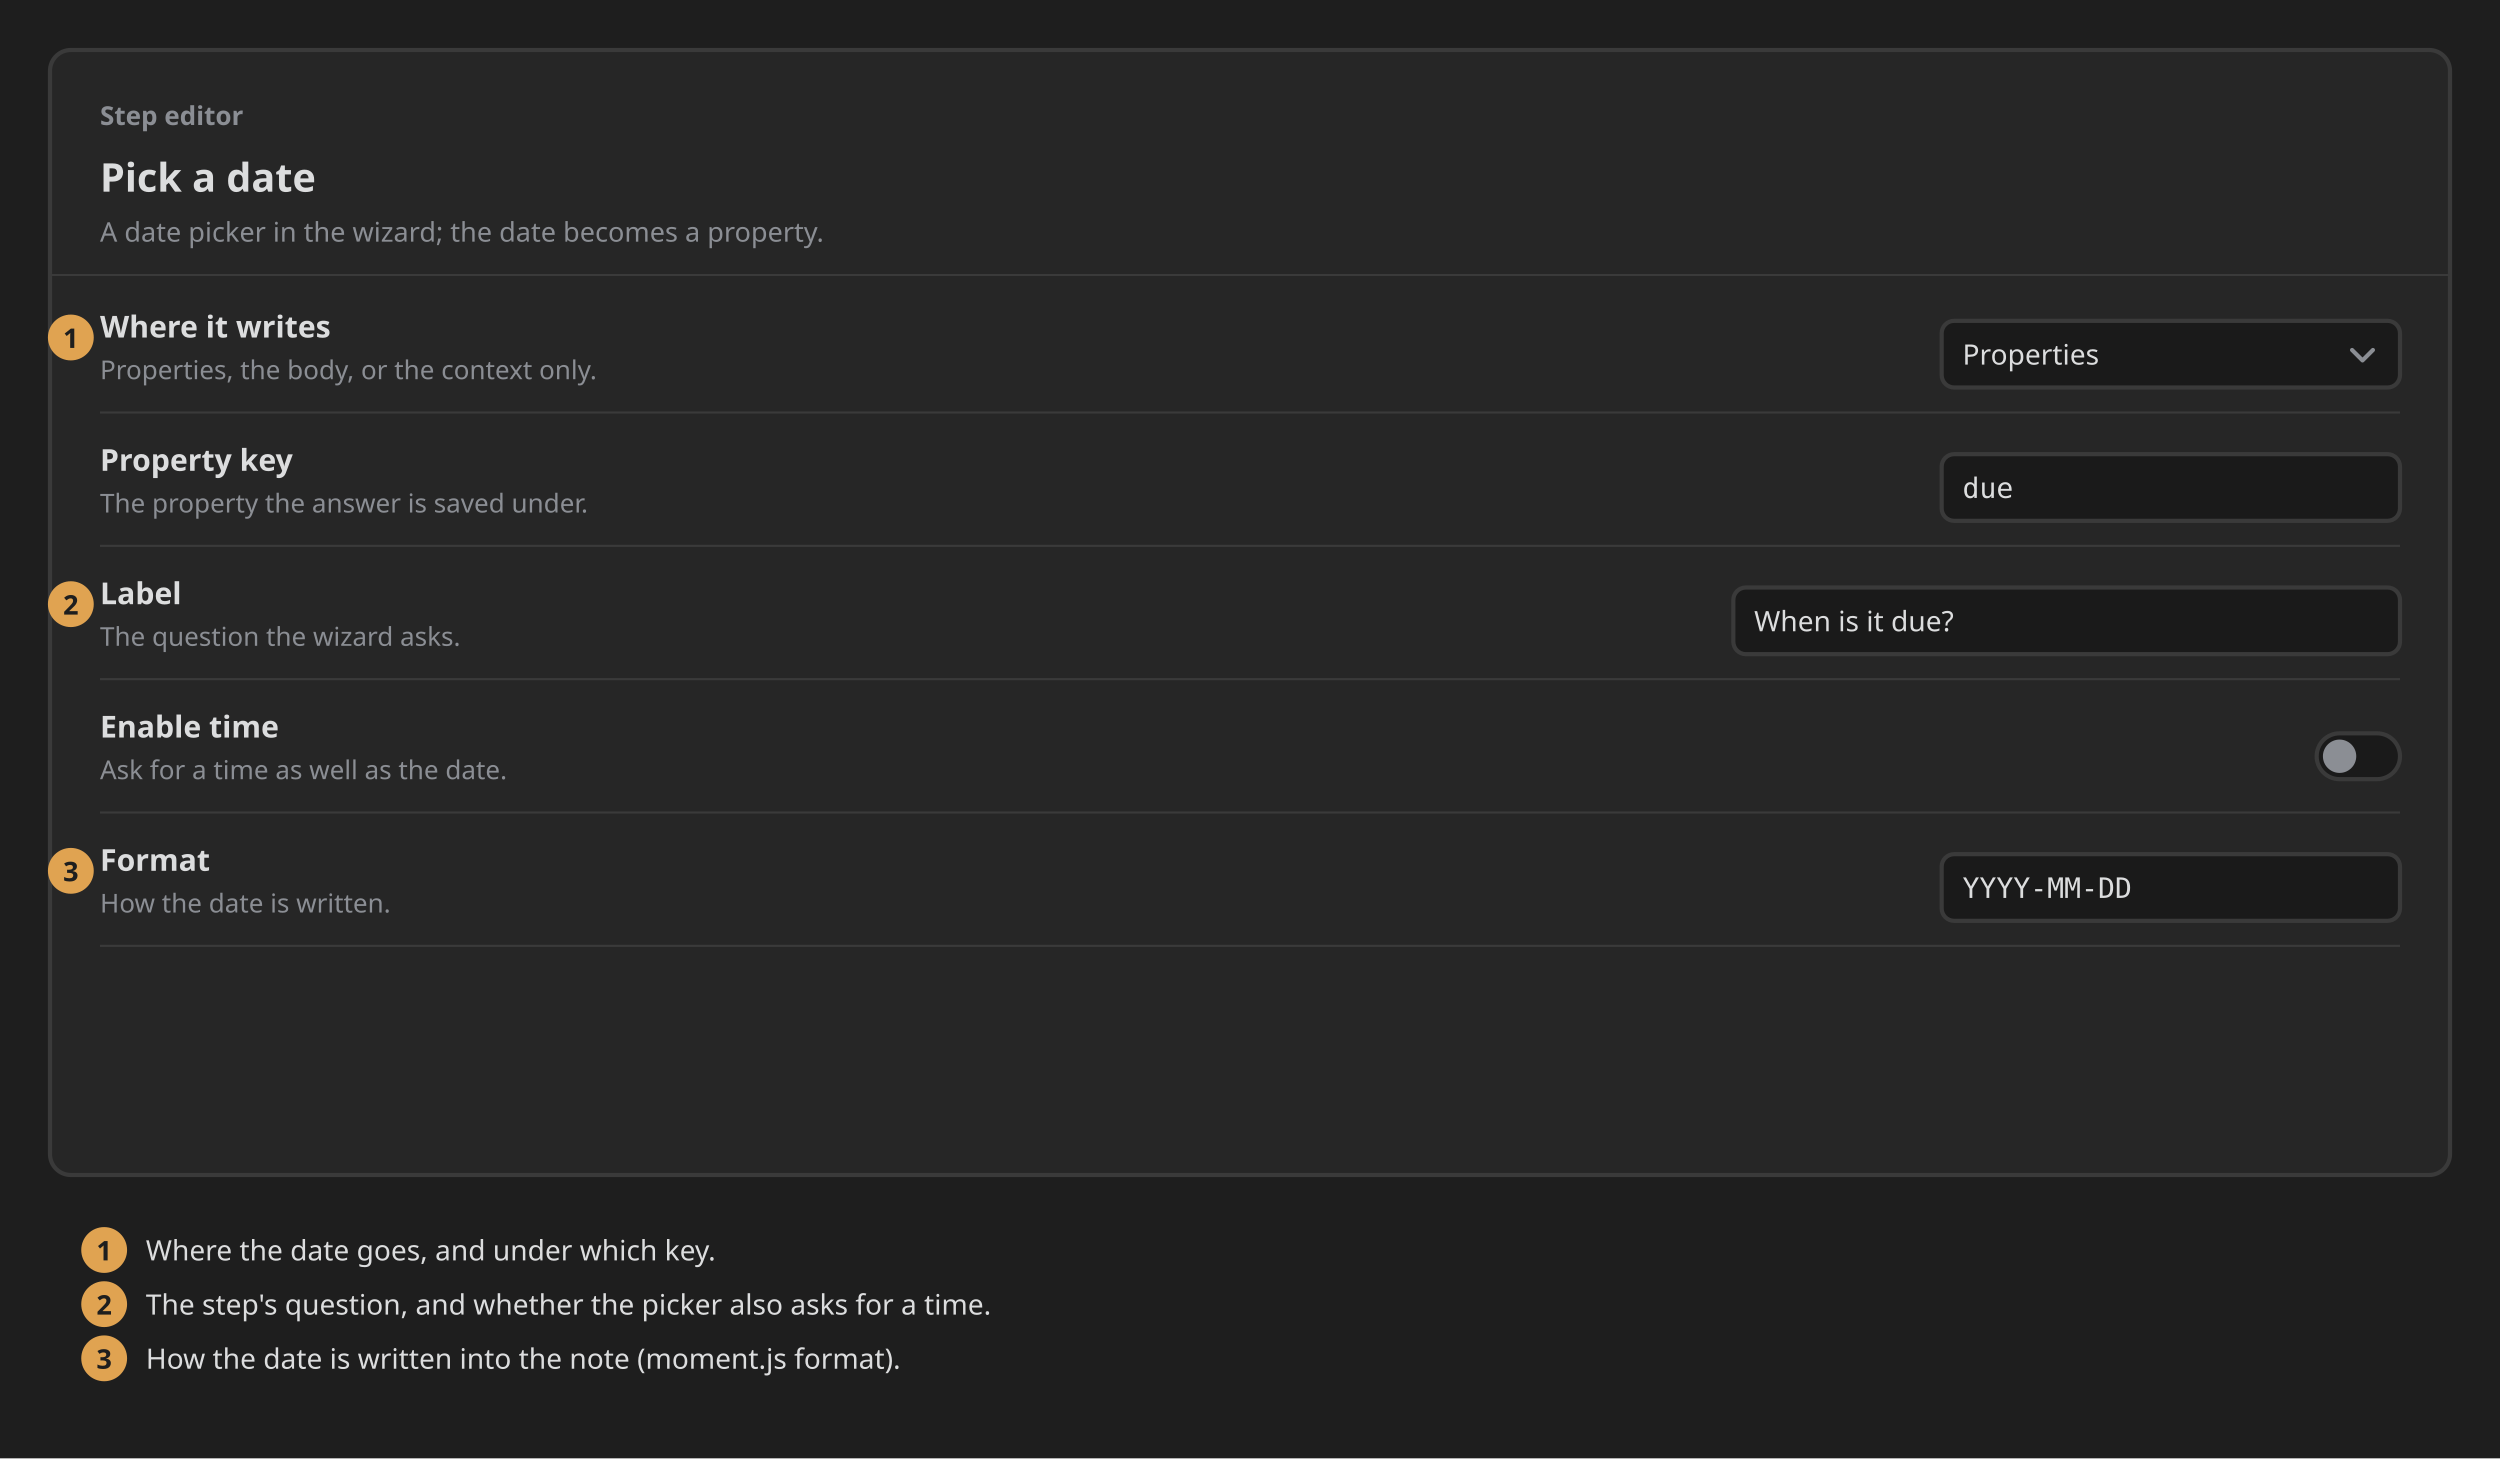
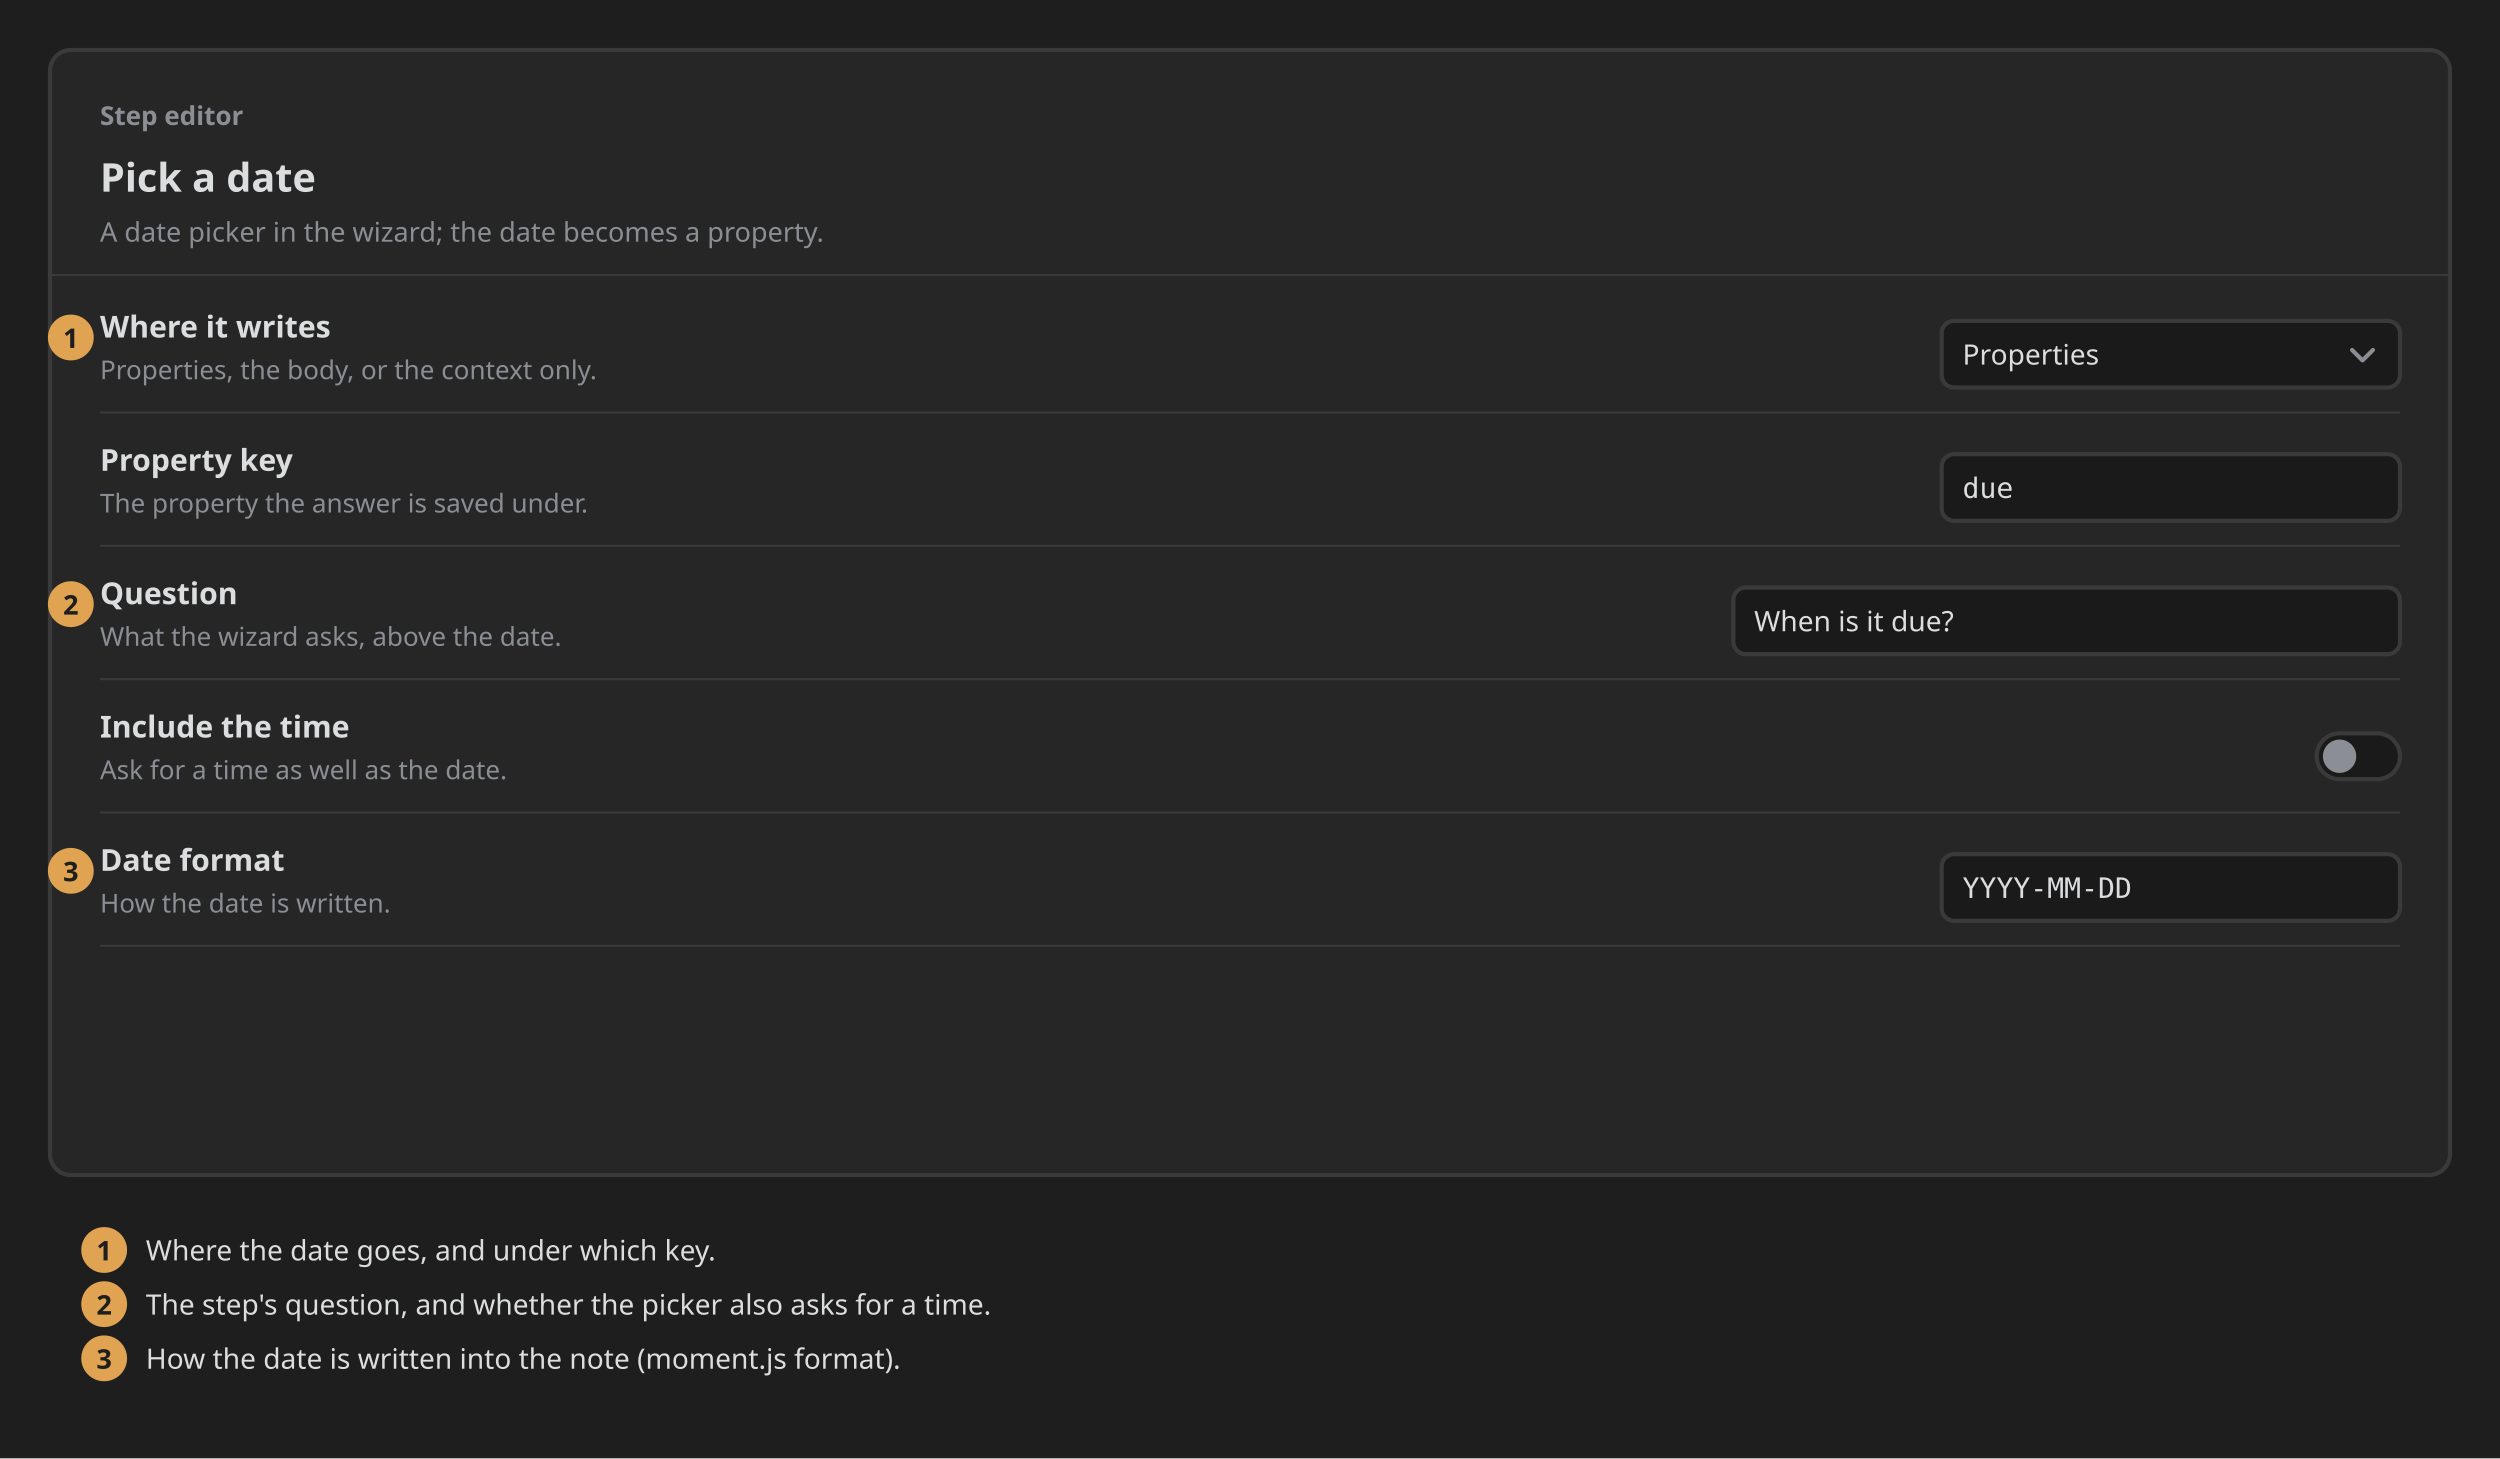
<svg xmlns="http://www.w3.org/2000/svg" width="1200" height="700" viewBox="0 0 1200 700" role="img" aria-label="Configuring the Calendar action in the step builder">
  <rect width="1200" height="700" fill="#1e1e1e" />
  <rect x="24" y="24" width="1152" height="540" rx="10" fill="#262626" stroke="#3a3a3a" stroke-width="2" />
  <text x="48" y="60" fill="#8b8e94" font-family="sans-serif" font-size="12.5" font-weight="600" text-anchor="start">Step editor</text>
  <text x="48" y="92" fill="#dcddde" font-family="sans-serif" font-size="19" font-weight="650" text-anchor="start">Pick a date</text>
  <text x="48" y="116" fill="#8b8e94" font-family="sans-serif" font-size="13" font-weight="400" text-anchor="start">A date picker in the wizard; the date becomes a property.</text>
  <line x1="24" y1="132" x2="1176" y2="132" stroke="#3a3a3a" stroke-width="1" />
  <text x="48" y="162" fill="#dcddde" font-family="sans-serif" font-size="14.5" font-weight="600" text-anchor="start">Where it writes</text>
  <text x="48" y="182" fill="#8b8e94" font-family="sans-serif" font-size="12.5" font-weight="400" text-anchor="start">Properties, the body, or the context only.</text>
  <rect x="932" y="154" width="220" height="32" rx="6" fill="#1a1a1a" stroke="#3a3a3a" stroke-width="2" />
  <text x="942" y="175.0" fill="#dcddde" font-family="sans-serif" font-size="13.5" font-weight="400" text-anchor="start">Properties</text>
  <polyline points="1129,168 1134,173 1139,168" fill="none" stroke="#8b8e94" stroke-width="2" stroke-linecap="round" stroke-linejoin="round" />
  <line x1="48" y1="198" x2="1152" y2="198" stroke="#3a3a3a" stroke-width="1" />
  <text x="48" y="226" fill="#dcddde" font-family="sans-serif" font-size="14.5" font-weight="600" text-anchor="start">Property key</text>
  <text x="48" y="246" fill="#8b8e94" font-family="sans-serif" font-size="12.5" font-weight="400" text-anchor="start">The property the answer is saved under.</text>
  <rect x="932" y="218" width="220" height="32" rx="6" fill="#1a1a1a" stroke="#3a3a3a" stroke-width="2" />
  <text x="942" y="239.0" fill="#dcddde" font-family="monospace" font-size="13.5" font-weight="400" text-anchor="start">due</text>
  <line x1="48" y1="262" x2="1152" y2="262" stroke="#3a3a3a" stroke-width="1" />
-   <text x="48" y="290" fill="#dcddde" font-family="sans-serif" font-size="14.5" font-weight="600" text-anchor="start">Label</text>
-   <text x="48" y="310" fill="#8b8e94" font-family="sans-serif" font-size="12.5" font-weight="400" text-anchor="start">The question the wizard asks.</text>
+   <text x="48" y="290" fill="#dcddde" font-family="sans-serif" font-size="14.5" font-weight="600" text-anchor="start">Question</text>
+   <text x="48" y="310" fill="#8b8e94" font-family="sans-serif" font-size="12.5" font-weight="400" text-anchor="start">What the wizard asks, above the date.</text>
  <rect x="832" y="282" width="320" height="32" rx="6" fill="#1a1a1a" stroke="#3a3a3a" stroke-width="2" />
  <text x="842" y="303.0" fill="#dcddde" font-family="sans-serif" font-size="13.5" font-weight="400" text-anchor="start">When is it due?</text>
  <line x1="48" y1="326" x2="1152" y2="326" stroke="#3a3a3a" stroke-width="1" />
-   <text x="48" y="354" fill="#dcddde" font-family="sans-serif" font-size="14.5" font-weight="600" text-anchor="start">Enable time</text>
+   <text x="48" y="354" fill="#dcddde" font-family="sans-serif" font-size="14.5" font-weight="600" text-anchor="start">Include the time</text>
  <text x="48" y="374" fill="#8b8e94" font-family="sans-serif" font-size="12.5" font-weight="400" text-anchor="start">Ask for a time as well as the date.</text>
  <rect x="1112" y="352" width="40" height="22" rx="11" fill="#1a1a1a" stroke="#3a3a3a" stroke-width="2" />
  <circle cx="1123" cy="363" r="8" fill="#8b8e94" stroke="none" stroke-width="2" />
  <line x1="48" y1="390" x2="1152" y2="390" stroke="#3a3a3a" stroke-width="1" />
-   <text x="48" y="418" fill="#dcddde" font-family="sans-serif" font-size="14.5" font-weight="600" text-anchor="start">Format</text>
+   <text x="48" y="418" fill="#dcddde" font-family="sans-serif" font-size="14.5" font-weight="600" text-anchor="start">Date format</text>
  <text x="48" y="438" fill="#8b8e94" font-family="sans-serif" font-size="12.5" font-weight="400" text-anchor="start">How the date is written.</text>
  <rect x="932" y="410" width="220" height="32" rx="6" fill="#1a1a1a" stroke="#3a3a3a" stroke-width="2" />
  <text x="942" y="431.0" fill="#dcddde" font-family="monospace" font-size="13.5" font-weight="400" text-anchor="start">YYYY-MM-DD</text>
  <line x1="48" y1="454" x2="1152" y2="454" stroke="#3a3a3a" stroke-width="1" />
  <circle cx="34" cy="162" r="10" fill="#e0a351" stroke="#e0a351" stroke-width="2" />
  <text x="34" y="167" fill="#1e1e1e" font-family="sans-serif" font-size="13" font-weight="700" text-anchor="middle">1</text>
  <circle cx="34" cy="290" r="10" fill="#e0a351" stroke="#e0a351" stroke-width="2" />
  <text x="34" y="295" fill="#1e1e1e" font-family="sans-serif" font-size="13" font-weight="700" text-anchor="middle">2</text>
  <circle cx="34" cy="418" r="10" fill="#e0a351" stroke="#e0a351" stroke-width="2" />
  <text x="34" y="423" fill="#1e1e1e" font-family="sans-serif" font-size="13" font-weight="700" text-anchor="middle">3</text>
  <circle cx="50" cy="600" r="10" fill="#e0a351" stroke="#e0a351" stroke-width="2" />
  <text x="50" y="605" fill="#1e1e1e" font-family="sans-serif" font-size="13" font-weight="700" text-anchor="middle">1</text>
  <text x="70" y="605" fill="#dcddde" font-family="sans-serif" font-size="13.5" font-weight="400" text-anchor="start">Where the date goes, and under which key.</text>
  <circle cx="50" cy="626" r="10" fill="#e0a351" stroke="#e0a351" stroke-width="2" />
  <text x="50" y="631" fill="#1e1e1e" font-family="sans-serif" font-size="13" font-weight="700" text-anchor="middle">2</text>
  <text x="70" y="631" fill="#dcddde" font-family="sans-serif" font-size="13.5" font-weight="400" text-anchor="start">The step's question, and whether the picker also asks for a time.</text>
  <circle cx="50" cy="652" r="10" fill="#e0a351" stroke="#e0a351" stroke-width="2" />
  <text x="50" y="657" fill="#1e1e1e" font-family="sans-serif" font-size="13" font-weight="700" text-anchor="middle">3</text>
  <text x="70" y="657" fill="#dcddde" font-family="sans-serif" font-size="13.5" font-weight="400" text-anchor="start">How the date is written into the note (moment.js format).</text>
</svg>
